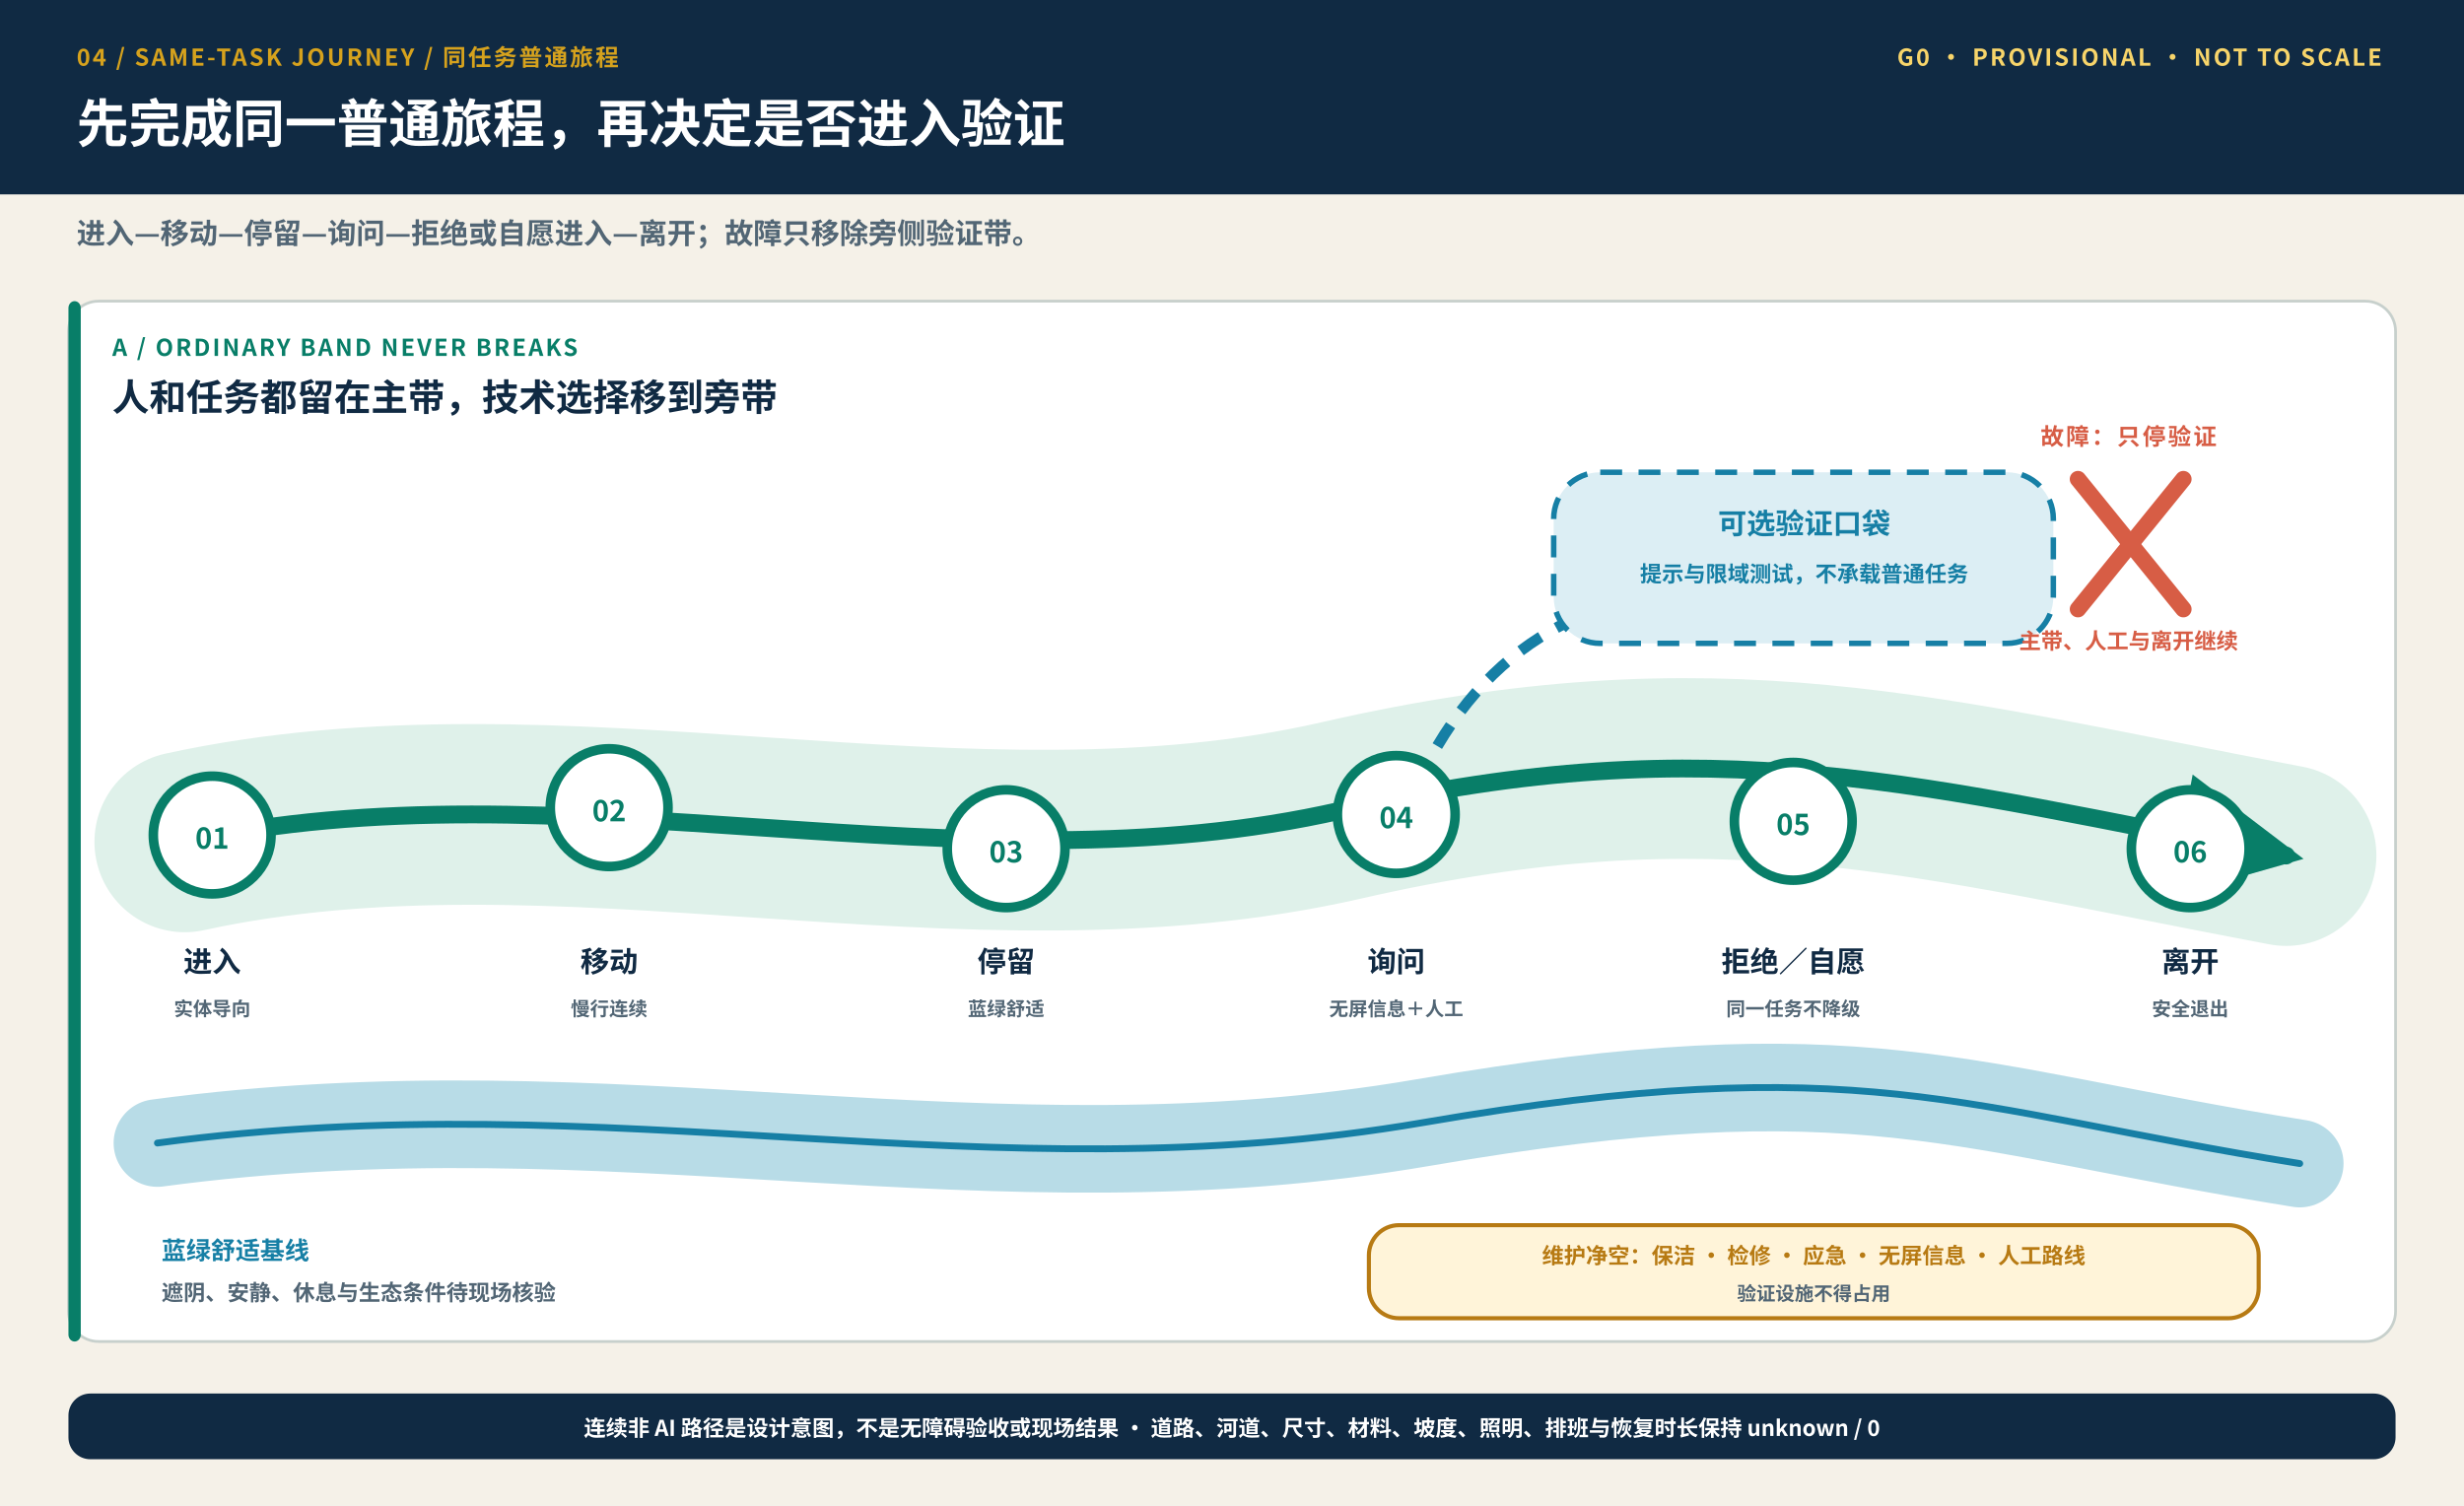
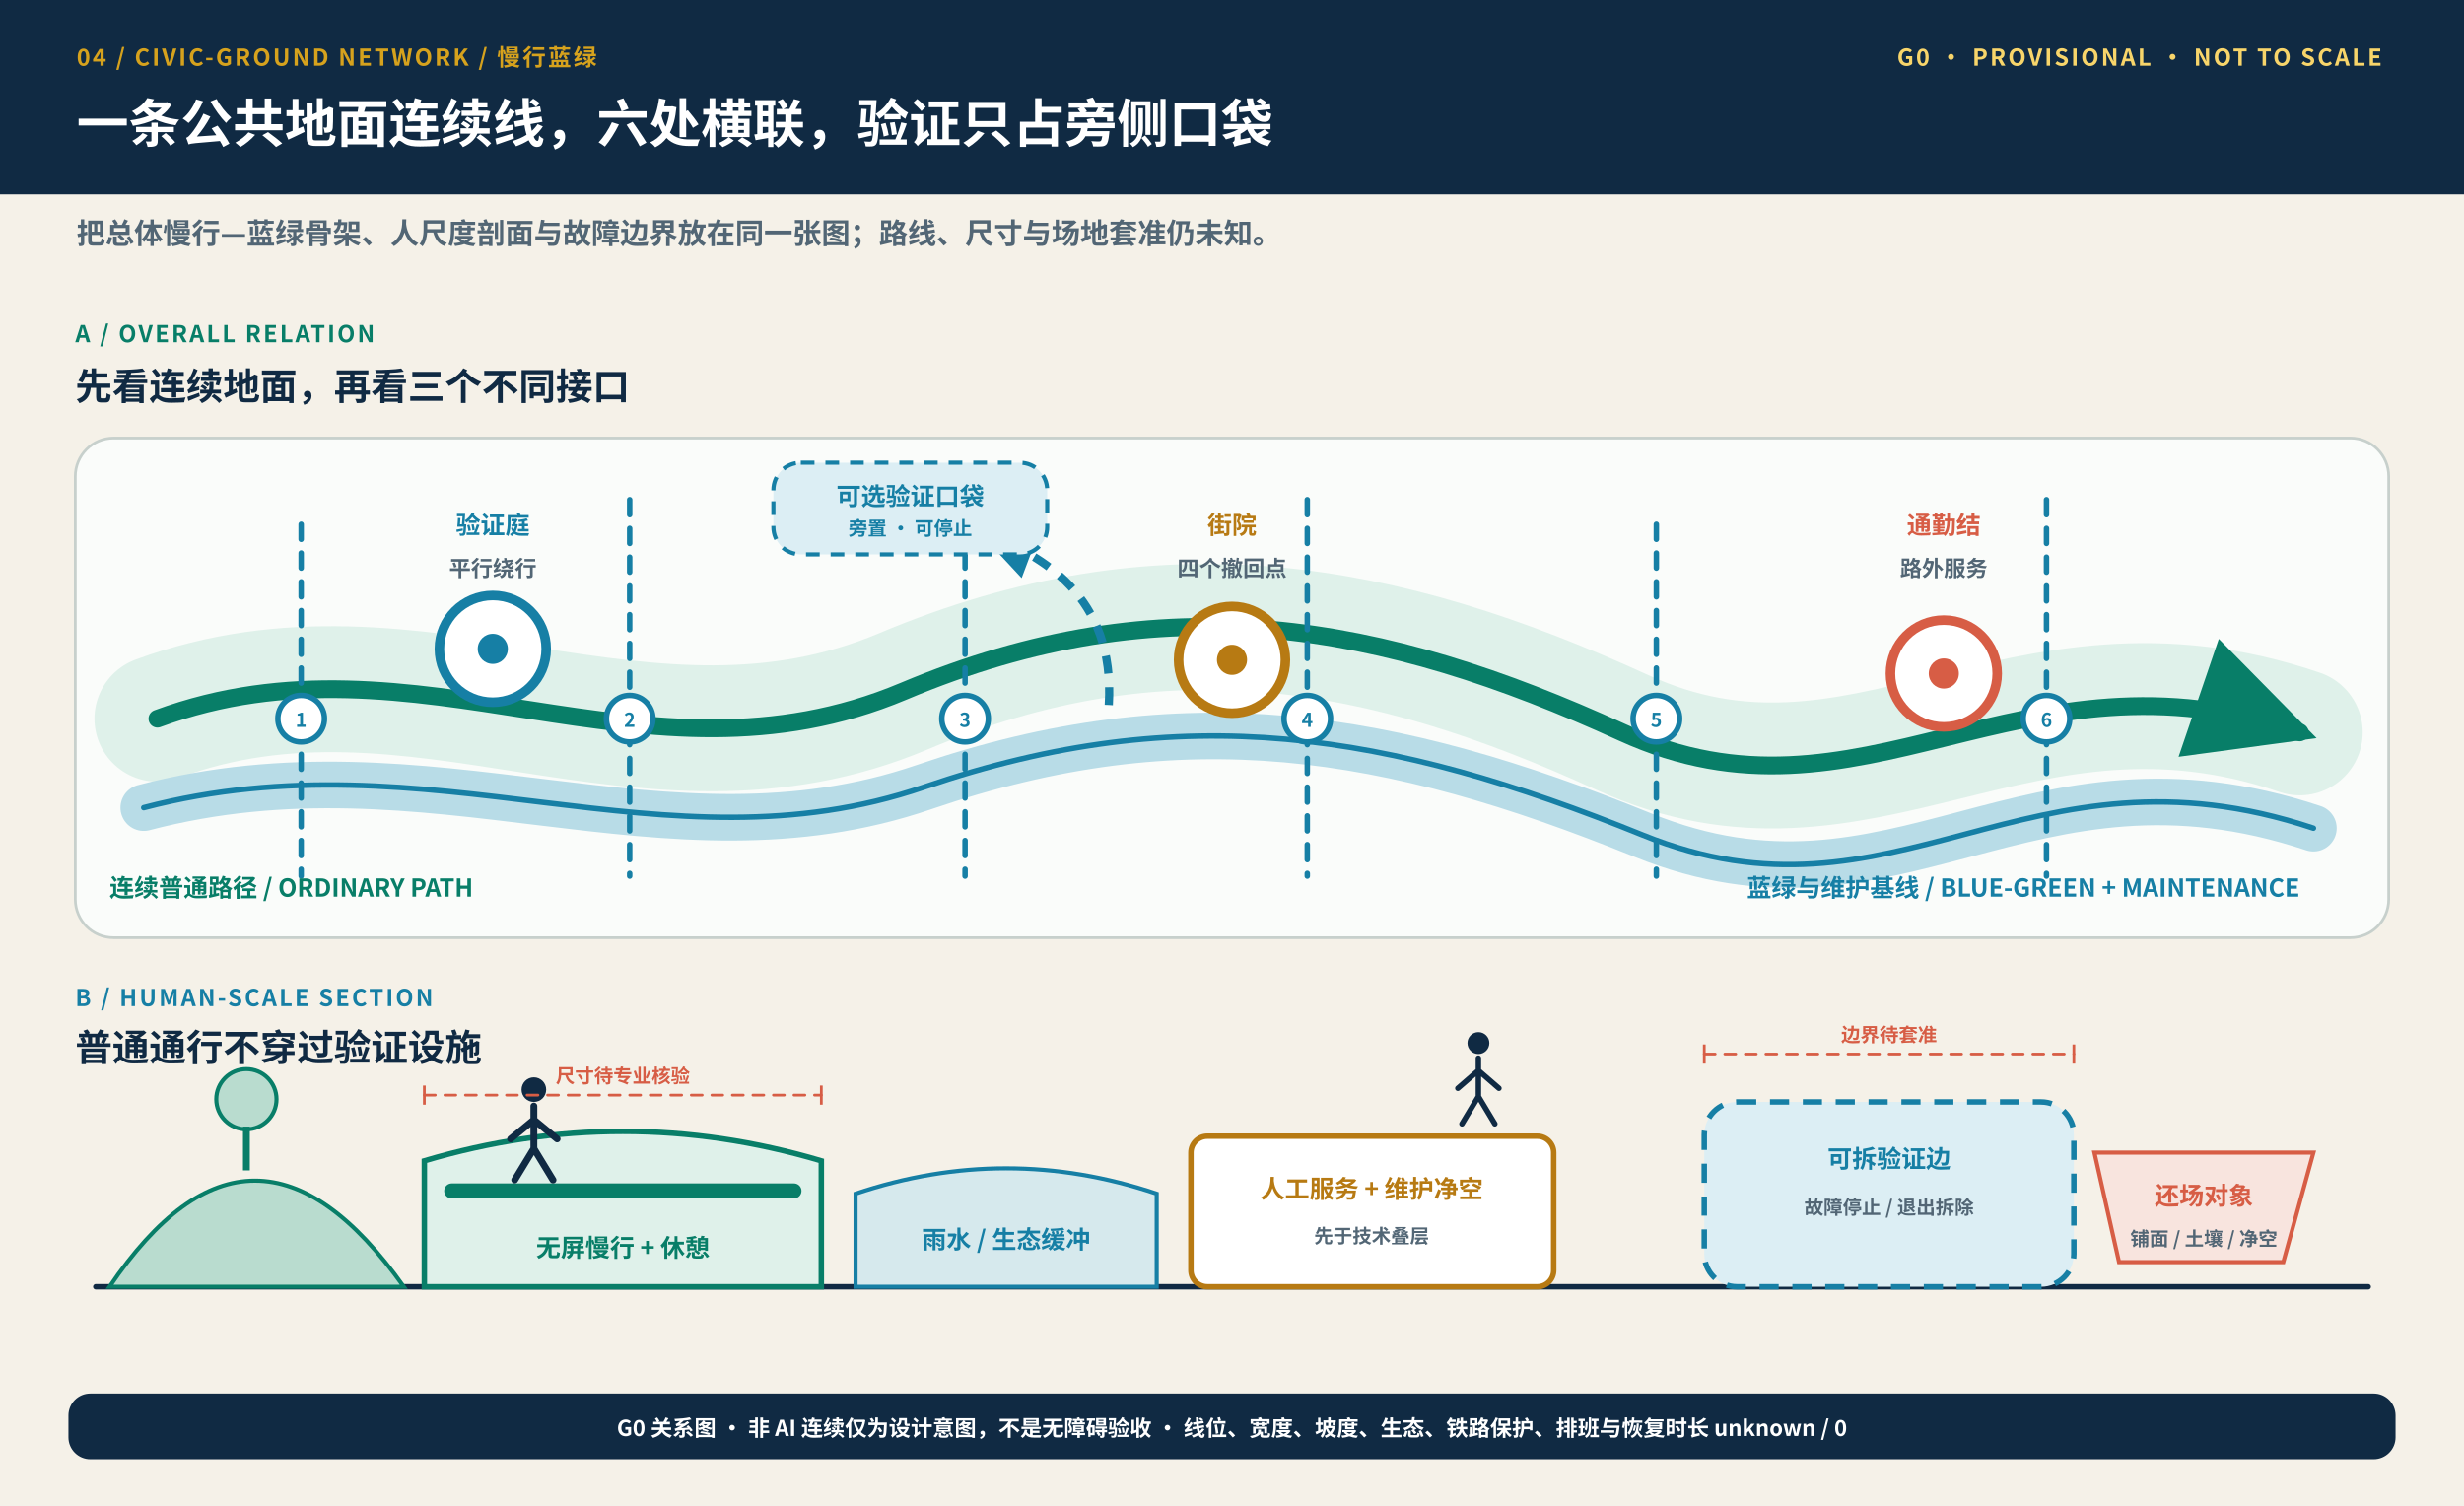
<svg xmlns="http://www.w3.org/2000/svg" width="1800" height="1100" viewBox="0 0 1800 1100" role="img" aria-labelledby="title desc">
  <defs>
    <style>.sans{font-family:"Microsoft YaHei","Noto Sans CJK SC","Segoe UI",Arial,sans-serif}.kicker{font-size:17px;font-weight:900;letter-spacing:1.6px}.head{font-size:38px;font-weight:900}.sub{font-size:21px;font-weight:650}.label{font-size:27px;font-weight:900}.body{font-size:21px;font-weight:760}.small{font-size:18px;font-weight:720}.micro{font-size:16px;font-weight:650}.tiny{font-size:14px;font-weight:650}.number{font-size:42px;font-weight:950}</style>
    <marker id="greenArrow" viewBox="0 0 16 16" refX="13" refY="8" markerWidth="8" markerHeight="8" orient="auto">
      <path d="M1 1 L15 8 L1 15 Z" fill="#087E68" />
    </marker>
    <marker id="blueArrow" viewBox="0 0 16 16" refX="13" refY="8" markerWidth="8" markerHeight="8" orient="auto">
      <path d="M1 1 L15 8 L1 15 Z" fill="#167FA5" />
    </marker>
    <marker id="coralArrow" viewBox="0 0 16 16" refX="13" refY="8" markerWidth="8" markerHeight="8" orient="auto">
      <path d="M1 1 L15 8 L1 15 Z" fill="#D75D45" />
    </marker>
  </defs>
  <rect width="1800" height="1100" fill="#F5F1E8" />
  <rect width="1800" height="142" fill="#102A43" />
-   <text x="56" y="48" class="sans kicker" fill="#D6A21D" text-anchor="start">04 / SAME-TASK JOURNEY / 同任务普通旅程</text>
-   <text x="56" y="104" class="sans head" fill="#FFFFFF" text-anchor="start">先完成同一普通旅程，再决定是否进入验证</text>
+   <text x="56" y="48" class="sans kicker" fill="#D6A21D" text-anchor="start">04 / CIVIC-GROUND NETWORK / 慢行蓝绿</text>
+   <text x="56" y="104" class="sans head" fill="#FFFFFF" text-anchor="start">一条公共地面连续线，六处横联，验证只占旁侧口袋</text>
  <text x="1740" y="48" class="sans kicker" fill="#F8D56A" text-anchor="end">G0 · PROVISIONAL · NOT TO SCALE</text>
-   <text x="56" y="178" class="sans sub" fill="#526675" text-anchor="start">进入—移动—停留—询问—拒绝或自愿进入—离开；故障只移除旁侧验证带。</text>
-   <rect x="50" y="220" width="1700" height="760" rx="22" fill="#FFFFFF" stroke="#C7D0CC" stroke-width="2" />
-   <rect x="50" y="220" width="9" height="760" rx="5" fill="#087E68" />
-   <text x="82" y="260" class="sans kicker" fill="#087E68" text-anchor="start">A / ORDINARY BAND NEVER BREAKS</text>
-   <text x="82" y="300" class="sans label" fill="#102A43" text-anchor="start">人和任务都留在主带，技术选择移到旁带</text>
-   <path d="M135 615 C410 555 705 655 980 592 S1405 575 1670 625" fill="none" stroke="#DFF1EA" stroke-width="132" stroke-linecap="round" />
-   <path d="M135 615 C410 555 705 655 980 592 S1405 575 1670 625" fill="none" stroke="#087E68" stroke-width="13" stroke-linecap="round" marker-end="url(#greenArrow)" />
-   <circle cx="155" cy="610" r="43" fill="#FFFFFF" stroke="#087E68" stroke-width="7" />
-   <text x="155" y="620" class="sans body" fill="#087E68" text-anchor="middle">01</text>
-   <text x="155" y="710" class="sans body" fill="#102A43" text-anchor="middle">进入</text>
-   <text x="155" y="742" class="sans tiny" fill="#526675" text-anchor="middle">实体导向</text>
-   <circle cx="445" cy="590" r="43" fill="#FFFFFF" stroke="#087E68" stroke-width="7" />
-   <text x="445" y="600" class="sans body" fill="#087E68" text-anchor="middle">02</text>
-   <text x="445" y="710" class="sans body" fill="#102A43" text-anchor="middle">移动</text>
-   <text x="445" y="742" class="sans tiny" fill="#526675" text-anchor="middle">慢行连续</text>
-   <circle cx="735" cy="620" r="43" fill="#FFFFFF" stroke="#087E68" stroke-width="7" />
-   <text x="735" y="630" class="sans body" fill="#087E68" text-anchor="middle">03</text>
-   <text x="735" y="710" class="sans body" fill="#102A43" text-anchor="middle">停留</text>
-   <text x="735" y="742" class="sans tiny" fill="#526675" text-anchor="middle">蓝绿舒适</text>
-   <circle cx="1020" cy="595" r="43" fill="#FFFFFF" stroke="#087E68" stroke-width="7" />
-   <text x="1020" y="605" class="sans body" fill="#087E68" text-anchor="middle">04</text>
-   <text x="1020" y="710" class="sans body" fill="#102A43" text-anchor="middle">询问</text>
-   <text x="1020" y="742" class="sans tiny" fill="#526675" text-anchor="middle">无屏信息＋人工</text>
-   <circle cx="1310" cy="600" r="43" fill="#FFFFFF" stroke="#087E68" stroke-width="7" />
-   <text x="1310" y="610" class="sans body" fill="#087E68" text-anchor="middle">05</text>
-   <text x="1310" y="710" class="sans body" fill="#102A43" text-anchor="middle">拒绝／自愿</text>
-   <text x="1310" y="742" class="sans tiny" fill="#526675" text-anchor="middle">同一任务不降级</text>
-   <circle cx="1600" cy="620" r="43" fill="#FFFFFF" stroke="#087E68" stroke-width="7" />
-   <text x="1600" y="630" class="sans body" fill="#087E68" text-anchor="middle">06</text>
-   <text x="1600" y="710" class="sans body" fill="#102A43" text-anchor="middle">离开</text>
-   <text x="1600" y="742" class="sans tiny" fill="#526675" text-anchor="middle">安全退出</text>
-   <path d="M1050 545 C1105 452 1195 420 1285 442" fill="none" stroke="#167FA5" stroke-width="8" stroke-dasharray="18 13" marker-end="url(#blueArrow)" />
-   <rect x="1135" y="345" width="365" height="125" rx="34" fill="#DCEEF4" stroke="#167FA5" stroke-width="4" stroke-dasharray="16 12" />
-   <text x="1318" y="390" class="sans body" fill="#167FA5" text-anchor="middle">可选验证口袋</text>
-   <text x="1318" y="425" class="sans micro" fill="#167FA5" text-anchor="middle">提示与限域测试，不承载普通任务</text>
-   <line x1="1518" y1="350" x2="1595" y2="445" stroke="#D75D45" stroke-width="12" stroke-linecap="round" />
-   <line x1="1595" y1="350" x2="1518" y2="445" stroke="#D75D45" stroke-width="12" stroke-linecap="round" />
-   <text x="1555" y="325" class="sans kicker" fill="#D75D45" text-anchor="middle">故障：只停验证</text>
-   <text x="1555" y="474" class="sans micro" fill="#D75D45" text-anchor="middle">主带、人工与离开继续</text>
-   <path d="M115 835 C450 790 720 875 1040 820 S1430 810 1680 850" fill="none" stroke="#B8DCE7" stroke-width="64" stroke-linecap="round" />
-   <path d="M115 835 C450 790 720 875 1040 820 S1430 810 1680 850" fill="none" stroke="#167FA5" stroke-width="5" stroke-linecap="round" />
-   <text x="118" y="920" class="sans small" fill="#167FA5" text-anchor="start">蓝绿舒适基线</text>
-   <text x="118" y="950" class="sans micro" fill="#526675" text-anchor="start">遮阴、安静、休息与生态条件待现场核验</text>
-   <rect x="1000" y="895" width="650" height="68" rx="22" fill="#FFF4D9" stroke="#B77A13" stroke-width="3" />
-   <text x="1325" y="923" class="sans micro" fill="#B77A13" text-anchor="middle">维护净空：保洁 · 检修 · 应急 · 无屏信息 · 人工路线</text>
-   <text x="1325" y="950" class="sans tiny" fill="#526675" text-anchor="middle">验证设施不得占用</text>
+   <text x="56" y="178" class="sans sub" fill="#526675" text-anchor="start">把总体慢行—蓝绿骨架、人尺度剖面与故障边界放在同一张图；路线、尺寸与场地套准仍未知。</text>
+   <text x="55" y="250" class="sans kicker" fill="#087E68" text-anchor="start">A / OVERALL RELATION</text>
+   <text x="55" y="292" class="sans label" fill="#102A43" text-anchor="start">先看连续地面，再看三个不同接口</text>
+   <rect x="55" y="320" width="1690" height="365" rx="28" fill="#FAFCFA" stroke="#C7D0CC" stroke-width="2" />
+   <path d="M115 525 C305 455 470 585 660 505 S1010 455 1185 535 S1475 465 1680 535" fill="none" stroke="#DFF1EA" stroke-width="92" stroke-linecap="round" />
+   <path d="M115 525 C305 455 470 585 660 505 S1010 455 1185 535 S1475 465 1680 535" fill="none" stroke="#087E68" stroke-width="13" stroke-linecap="round" marker-end="url(#greenArrow)" />
+   <path d="M105 590 C315 535 485 640 675 575 S1015 535 1200 610 S1480 535 1690 605" fill="none" stroke="#B8DCE7" stroke-width="34" stroke-linecap="round" />
+   <path d="M105 590 C315 535 485 640 675 575 S1015 535 1200 610 S1480 535 1690 605" fill="none" stroke="#167FA5" stroke-width="4" stroke-linecap="round" />
+   <line x1="220" y1="383" x2="220" y2="640" stroke="#167FA5" stroke-width="4" stroke-linecap="round" stroke-dasharray="11 10" />
+   <circle cx="220" cy="525" r="17" fill="#FFFFFF" stroke="#167FA5" stroke-width="4" />
+   <text x="220" y="531" class="sans tiny" fill="#167FA5" text-anchor="middle">1</text>
+   <line x1="460" y1="365" x2="460" y2="640" stroke="#167FA5" stroke-width="4" stroke-linecap="round" stroke-dasharray="11 10" />
+   <circle cx="460" cy="525" r="17" fill="#FFFFFF" stroke="#167FA5" stroke-width="4" />
+   <text x="460" y="531" class="sans tiny" fill="#167FA5" text-anchor="middle">2</text>
+   <line x1="705" y1="383" x2="705" y2="640" stroke="#167FA5" stroke-width="4" stroke-linecap="round" stroke-dasharray="11 10" />
+   <circle cx="705" cy="525" r="17" fill="#FFFFFF" stroke="#167FA5" stroke-width="4" />
+   <text x="705" y="531" class="sans tiny" fill="#167FA5" text-anchor="middle">3</text>
+   <line x1="955" y1="365" x2="955" y2="640" stroke="#167FA5" stroke-width="4" stroke-linecap="round" stroke-dasharray="11 10" />
+   <circle cx="955" cy="525" r="17" fill="#FFFFFF" stroke="#167FA5" stroke-width="4" />
+   <text x="955" y="531" class="sans tiny" fill="#167FA5" text-anchor="middle">4</text>
+   <line x1="1210" y1="383" x2="1210" y2="640" stroke="#167FA5" stroke-width="4" stroke-linecap="round" stroke-dasharray="11 10" />
+   <circle cx="1210" cy="525" r="17" fill="#FFFFFF" stroke="#167FA5" stroke-width="4" />
+   <text x="1210" y="531" class="sans tiny" fill="#167FA5" text-anchor="middle">5</text>
+   <line x1="1495" y1="365" x2="1495" y2="640" stroke="#167FA5" stroke-width="4" stroke-linecap="round" stroke-dasharray="11 10" />
+   <circle cx="1495" cy="525" r="17" fill="#FFFFFF" stroke="#167FA5" stroke-width="4" />
+   <text x="1495" y="531" class="sans tiny" fill="#167FA5" text-anchor="middle">6</text>
+   <circle cx="360" cy="474" r="39" fill="#FFFFFF" stroke="#167FA5" stroke-width="7" />
+   <circle cx="360" cy="474" r="11" fill="#167FA5" />
+   <text x="360" y="390" class="sans small" fill="#167FA5" text-anchor="middle">验证庭</text>
+   <text x="360" y="421" class="sans micro" fill="#526675" text-anchor="middle">平行绕行</text>
+   <circle cx="900" cy="482" r="39" fill="#FFFFFF" stroke="#B77A13" stroke-width="7" />
+   <circle cx="900" cy="482" r="11" fill="#B77A13" />
+   <text x="900" y="390" class="sans small" fill="#B77A13" text-anchor="middle">街院</text>
+   <text x="900" y="421" class="sans micro" fill="#526675" text-anchor="middle">四个撤回点</text>
+   <circle cx="1420" cy="492" r="39" fill="#FFFFFF" stroke="#D75D45" stroke-width="7" />
+   <circle cx="1420" cy="492" r="11" fill="#D75D45" />
+   <text x="1420" y="390" class="sans small" fill="#D75D45" text-anchor="middle">通勤结</text>
+   <text x="1420" y="421" class="sans micro" fill="#526675" text-anchor="middle">路外服务</text>
+   <path d="M810 515 C815 435 760 405 720 390" fill="none" stroke="#167FA5" stroke-width="6" stroke-dasharray="13 10" marker-end="url(#blueArrow)" />
+   <rect x="565" y="338" width="200" height="67" rx="20" fill="#DCEEF4" stroke="#167FA5" stroke-width="3" stroke-dasharray="10 8" />
+   <text x="665" y="369" class="sans small" fill="#167FA5" text-anchor="middle">可选验证口袋</text>
+   <text x="665" y="391" class="sans tiny" fill="#167FA5" text-anchor="middle">旁置 · 可停止</text>
+   <text x="80" y="655" class="sans small" fill="#087E68" text-anchor="start">连续普通路径 / ORDINARY PATH</text>
+   <text x="1680" y="655" class="sans small" fill="#167FA5" text-anchor="end">蓝绿与维护基线 / BLUE-GREEN + MAINTENANCE</text>
+   <text x="55" y="735" class="sans kicker" fill="#167FA5" text-anchor="start">B / HUMAN-SCALE SECTION</text>
+   <text x="55" y="775" class="sans label" fill="#102A43" text-anchor="start">普通通行不穿过验证设施</text>
+   <line x1="70" y1="940" x2="1730" y2="940" stroke="#102A43" stroke-width="4" stroke-linecap="round" />
+   <path d="M80 940 Q185 785 295 940 Z" fill="#B9DCCF" stroke="#087E68" stroke-width="3" />
+   <path d="M310 940 L310 848 Q455 805 600 848 L600 940 Z" fill="#DFF1EA" stroke="#087E68" stroke-width="4" />
+   <line x1="330" y1="870" x2="580" y2="870" stroke="#087E68" stroke-width="11" stroke-linecap="round" />
+   <text x="455" y="918" class="sans small" fill="#087E68" text-anchor="middle">无屏慢行 + 休憩</text>
+   <path d="M625 940 L625 872 Q735 835 845 872 L845 940 Z" fill="#D6E9ED" stroke="#167FA5" stroke-width="3" />
+   <text x="735" y="912" class="sans small" fill="#167FA5" text-anchor="middle">雨水 / 生态缓冲</text>
+   <rect x="870" y="830" width="265" height="110" rx="12" fill="#FFFFFF" stroke="#B77A13" stroke-width="4" />
+   <text x="1002" y="875" class="sans small" fill="#B77A13" text-anchor="middle">人工服务 + 维护净空</text>
+   <text x="1002" y="908" class="sans tiny" fill="#526675" text-anchor="middle">先于技术叠层</text>
+   <rect x="1245" y="805" width="270" height="135" rx="24" fill="#DCEEF4" stroke="#167FA5" stroke-width="4" stroke-dasharray="14 10" />
+   <text x="1380" y="853" class="sans small" fill="#167FA5" text-anchor="middle">可拆验证边</text>
+   <text x="1380" y="887" class="sans tiny" fill="#526675" text-anchor="middle">故障停止 / 退出拆除</text>
+   <path d="M1530 842 L1690 842 L1668 922 L1548 922 Z" fill="#F8E4DE" stroke="#D75D45" stroke-width="3" />
+   <text x="1610" y="880" class="sans small" fill="#D75D45" text-anchor="middle">还场对象</text>
+   <text x="1610" y="910" class="sans tiny" fill="#526675" text-anchor="middle">铺面 / 土壤 / 净空</text>
+   <circle cx="180" cy="803" r="22" fill="#B9DCCF" stroke="#087E68" stroke-width="3" />
+   <line x1="180" y1="823" x2="180" y2="855" stroke="#087E68" stroke-width="5" />
+   <circle cx="390" cy="796" r="9" fill="#102A43" />
+   <path d="M390 808 L390 839 M390 818 L373 832 M390 818 L407 832 M390 839 L376 862 M390 839 L404 862" fill="none" stroke="#102A43" stroke-width="5" stroke-linecap="round" />
+   <circle cx="1080" cy="762" r="8" fill="#102A43" />
+   <path d="M1080 773 L1080 801 M1080 782 L1065 795 M1080 782 L1095 795 M1080 801 L1068 821 M1080 801 L1092 821" fill="none" stroke="#102A43" stroke-width="4" stroke-linecap="round" />
+   <line x1="310" y1="800" x2="600" y2="800" stroke="#D75D45" stroke-width="2" stroke-linecap="round" stroke-dasharray="8 7" />
+   <path d="M310 793 L310 807 M600 793 L600 807" stroke="#D75D45" stroke-width="2" />
+   <text x="455" y="791" class="sans tiny" fill="#D75D45" text-anchor="middle">尺寸待专业核验</text>
+   <line x1="1245" y1="770" x2="1515" y2="770" stroke="#D75D45" stroke-width="2" stroke-linecap="round" stroke-dasharray="8 7" />
+   <path d="M1245 763 L1245 777 M1515 763 L1515 777" stroke="#D75D45" stroke-width="2" />
+   <text x="1380" y="761" class="sans tiny" fill="#D75D45" text-anchor="middle">边界待套准</text>
  <rect x="50" y="1018" width="1700" height="48" rx="16" fill="#102A43" />
-   <text x="900" y="1049" class="sans micro" fill="#FFFFFF" text-anchor="middle">连续非 AI 路径是设计意图，不是无障碍验收或现场结果 · 道路、河道、尺寸、材料、坡度、照明、排班与恢复时长保持 unknown / 0</text>
+   <text x="900" y="1049" class="sans micro" fill="#FFFFFF" text-anchor="middle">G0 关系图 · 非 AI 连续仅为设计意图，不是无障碍验收 · 线位、宽度、坡度、生态、铁路保护、排班与恢复时长 unknown / 0</text>
</svg>
